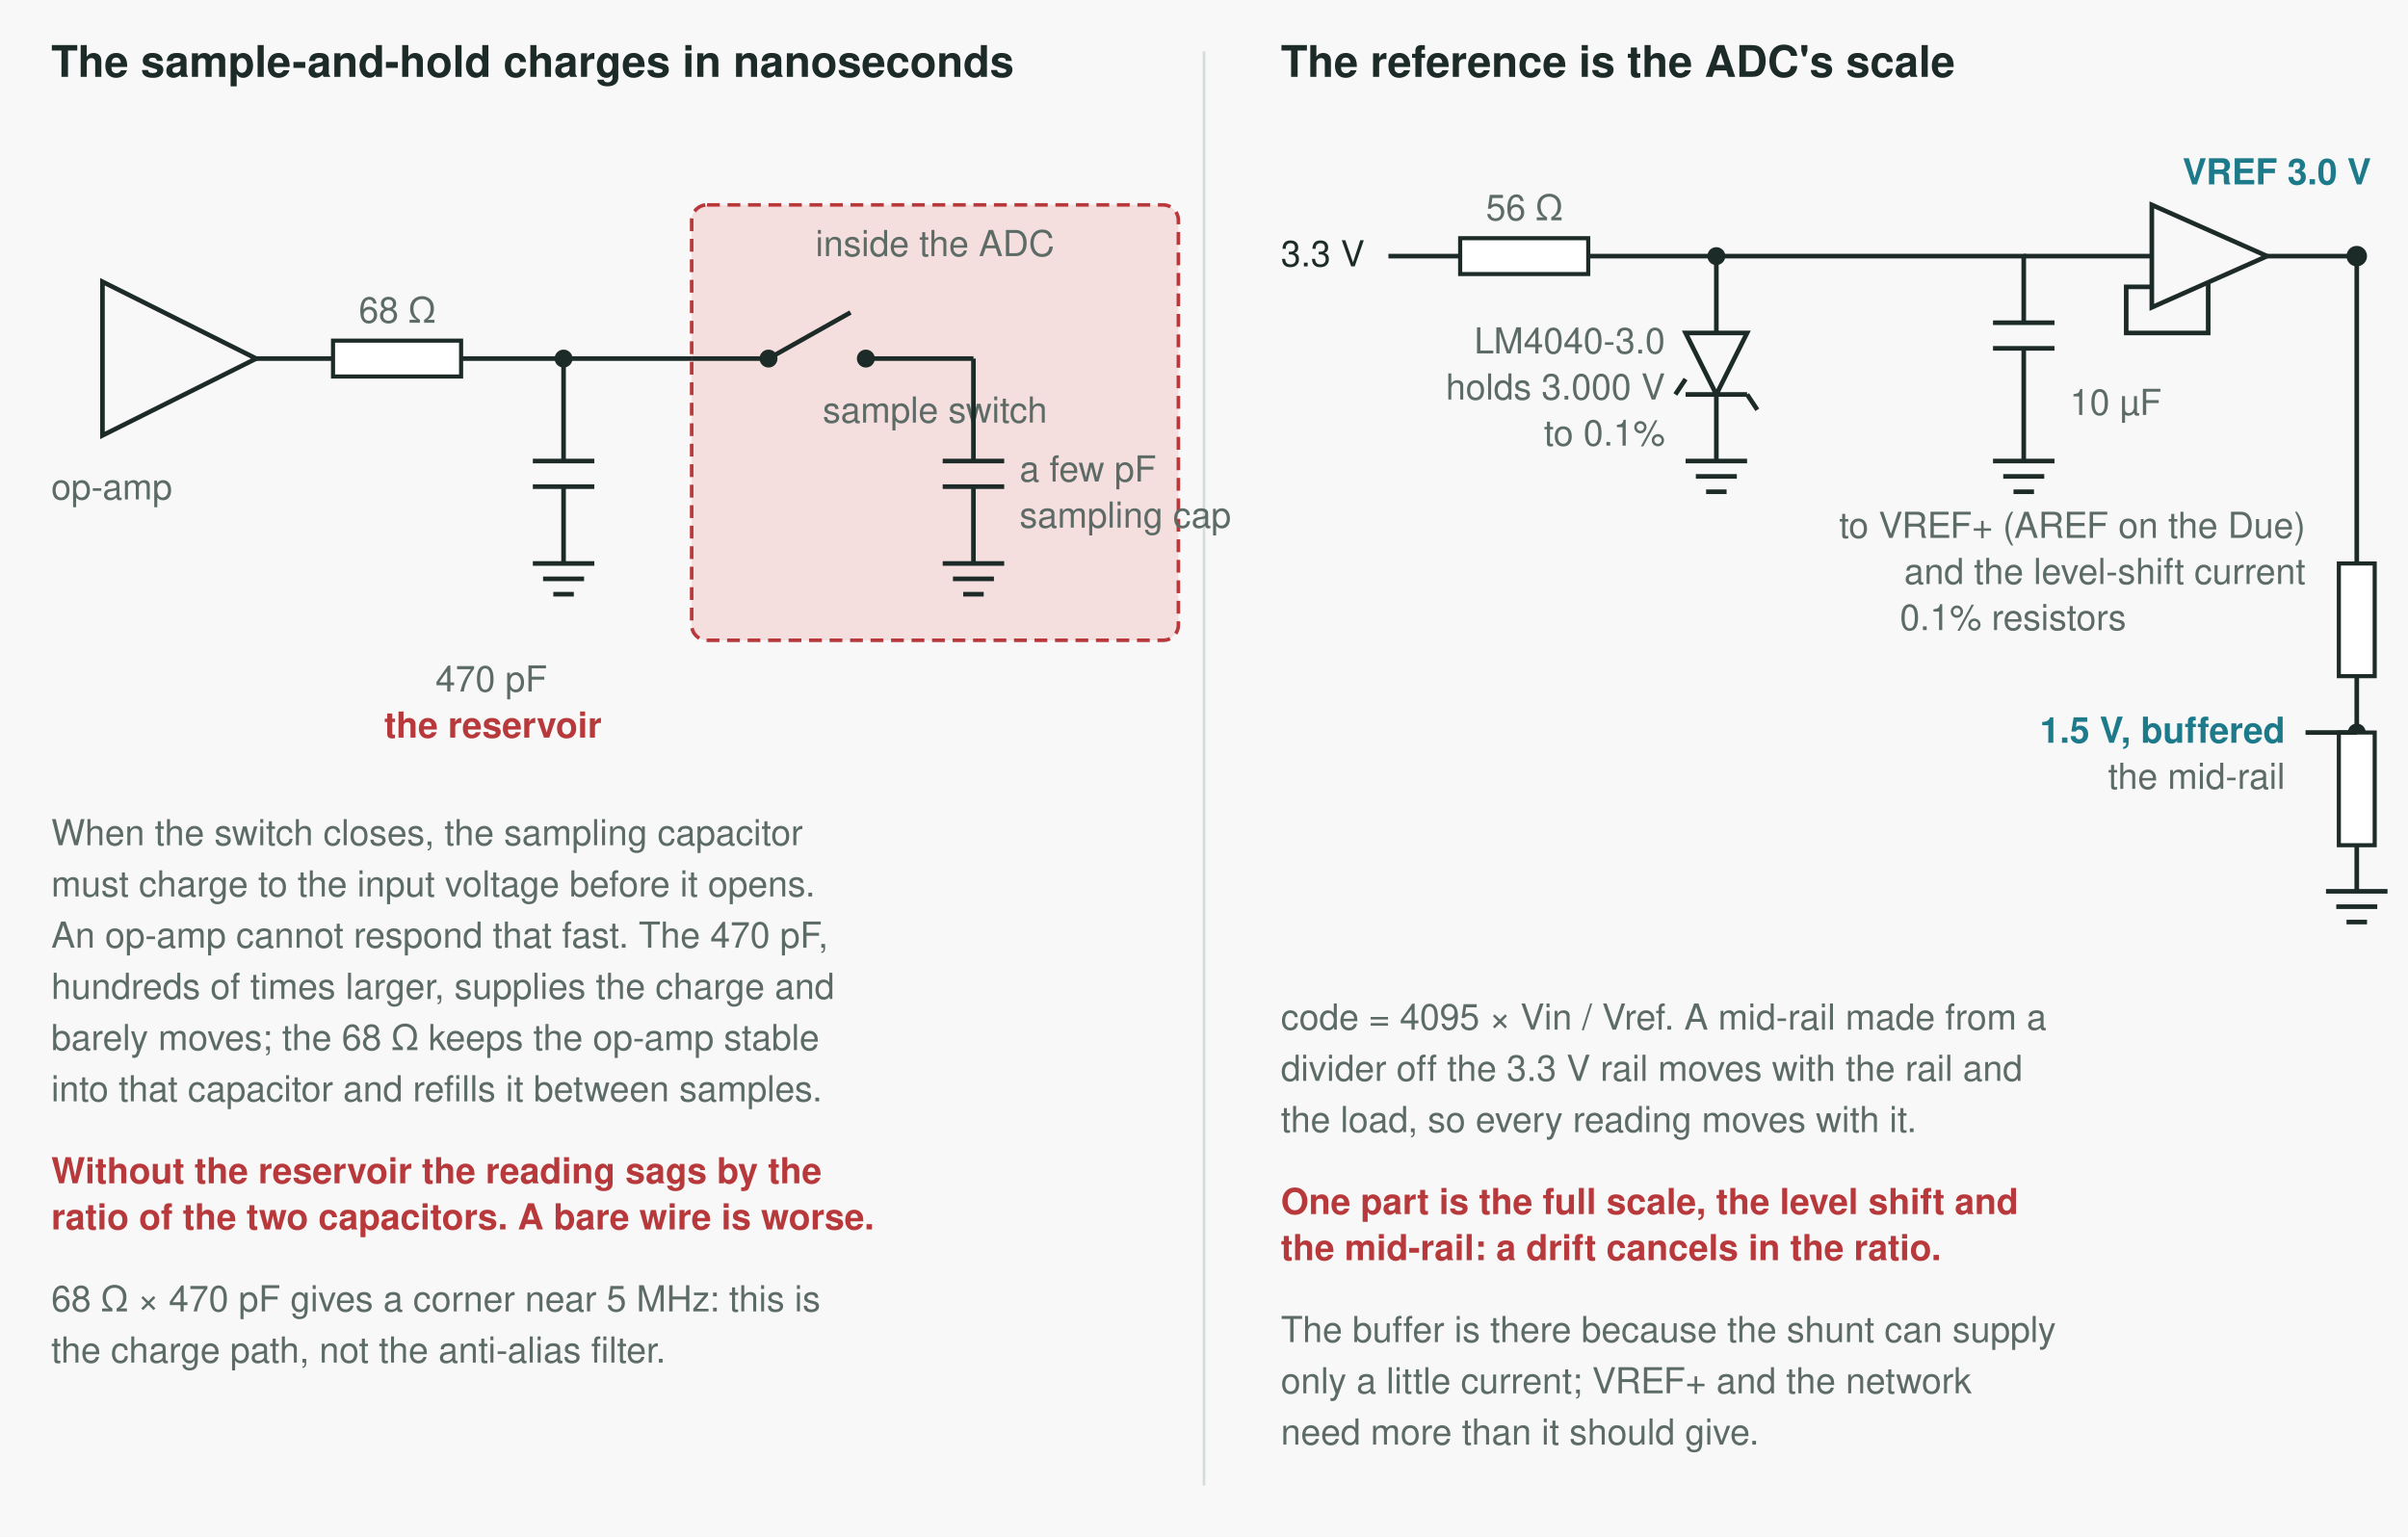
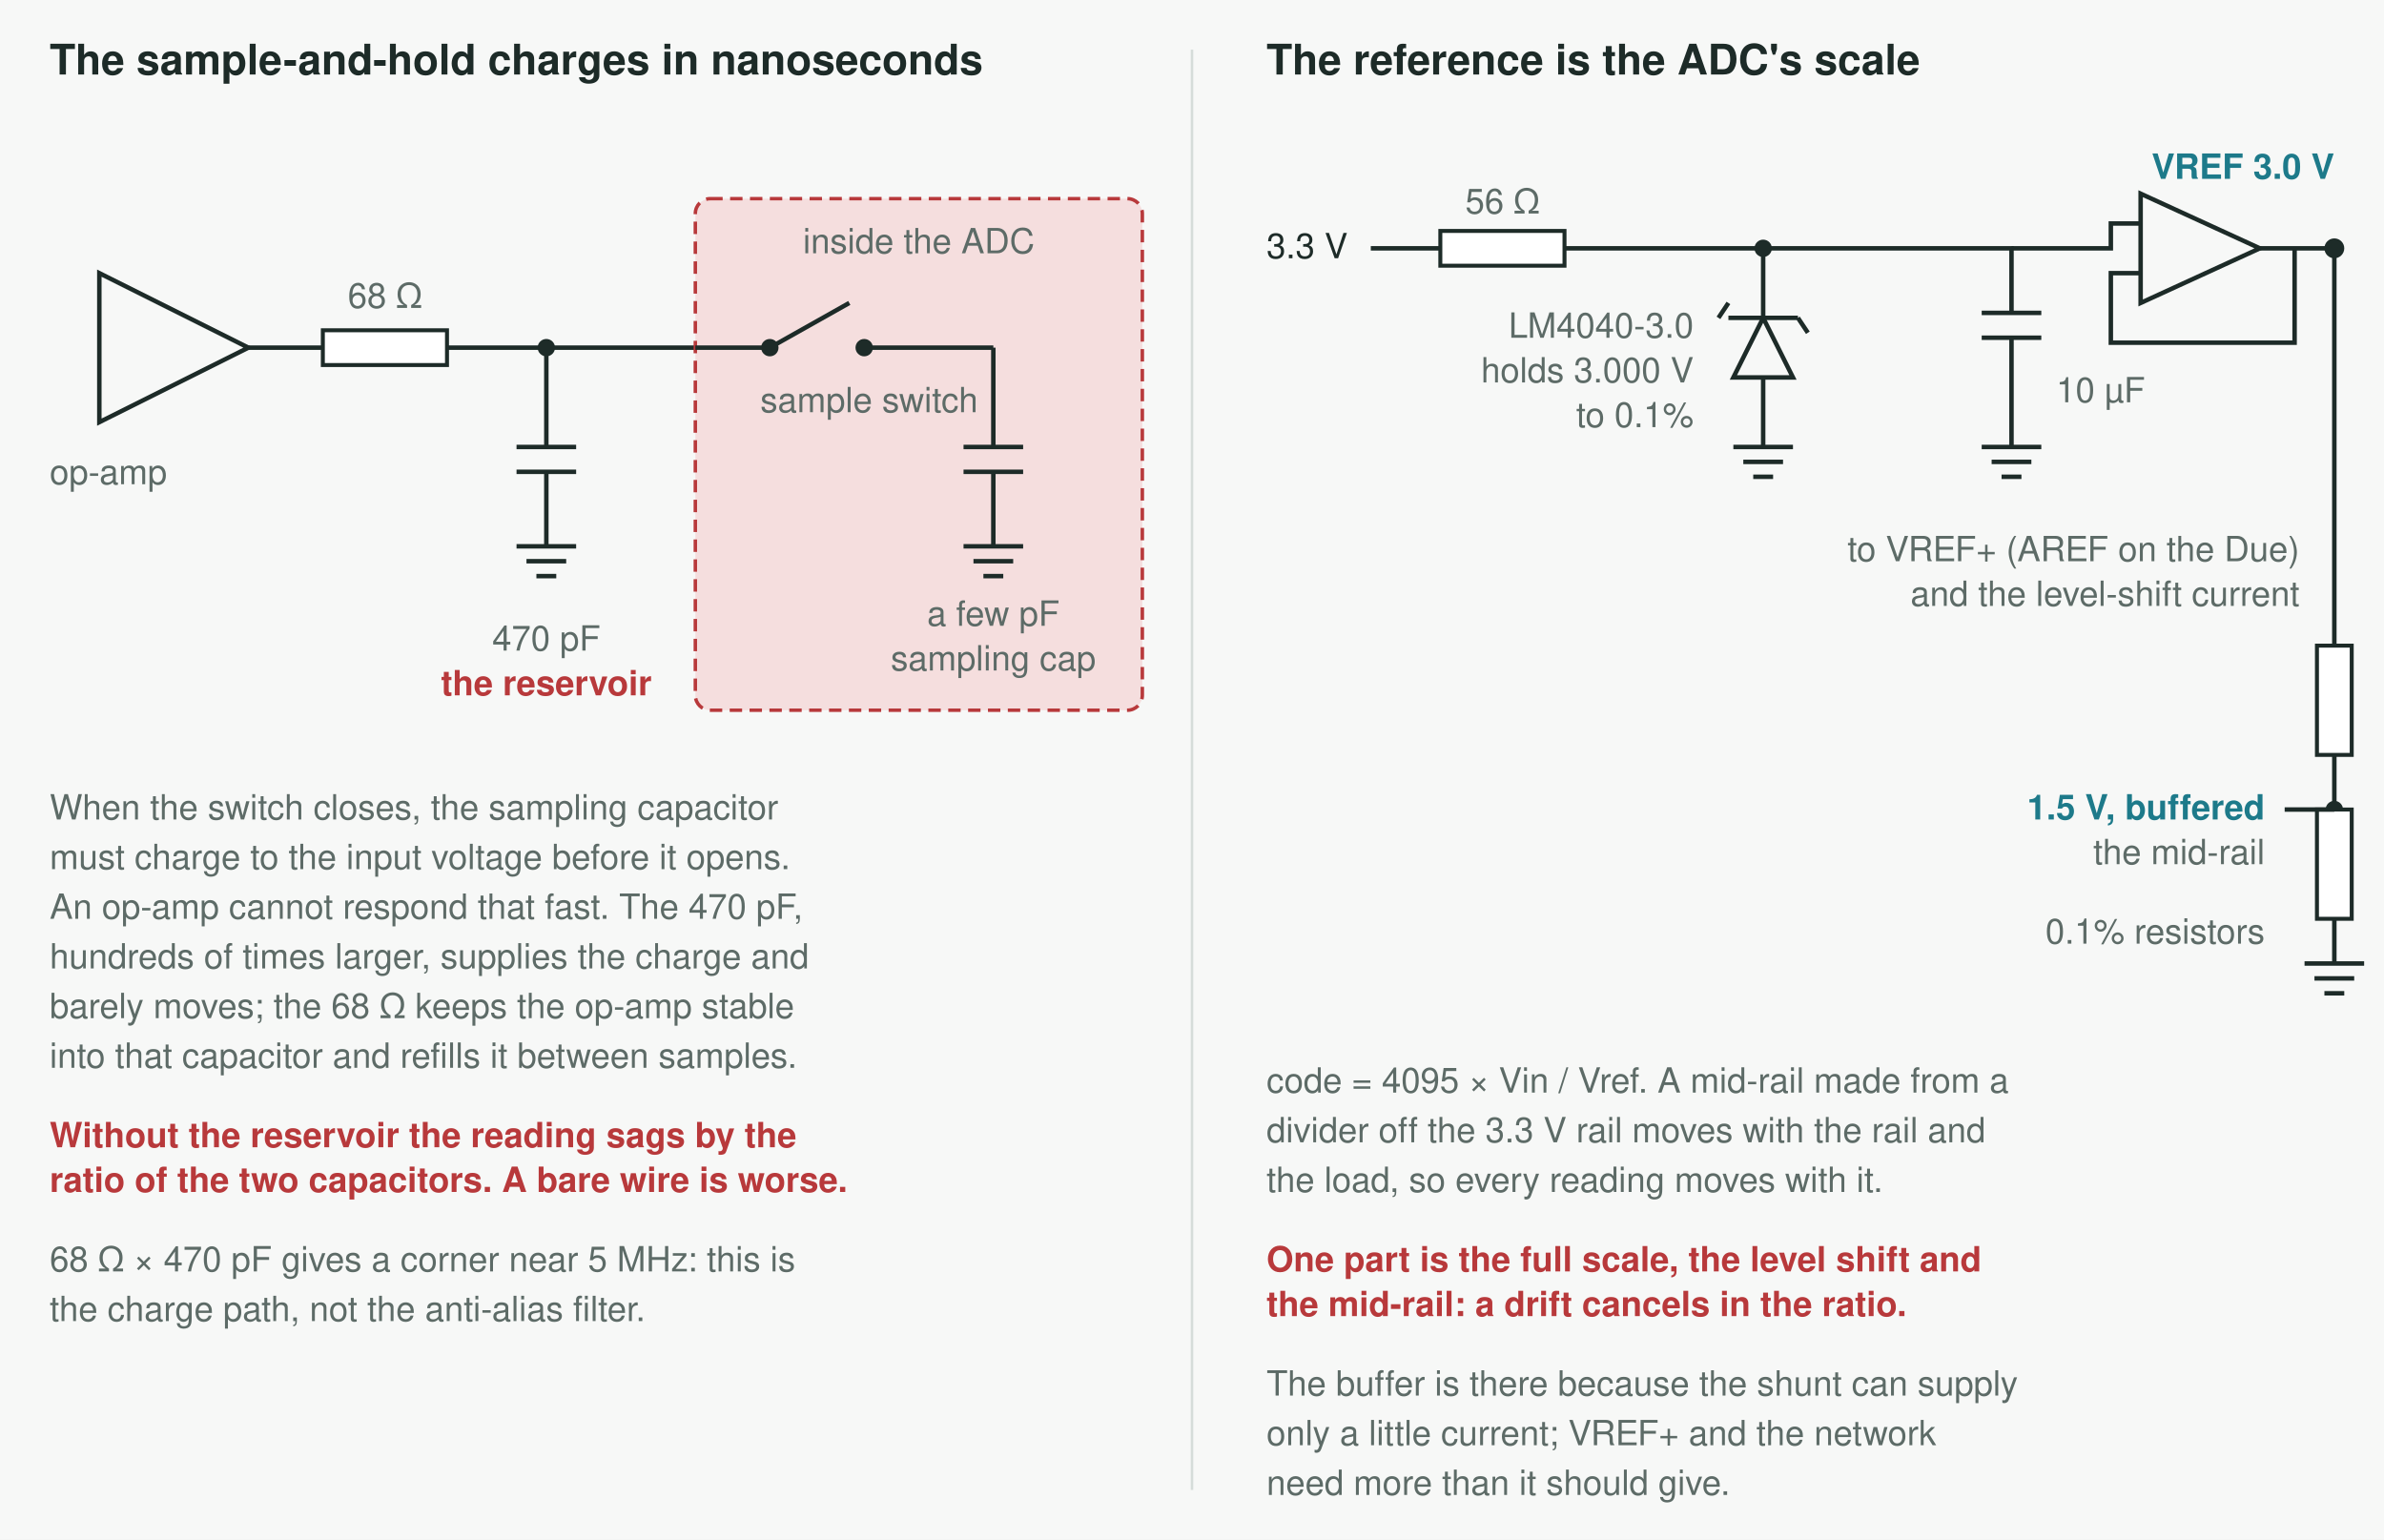
- <svg xmlns="http://www.w3.org/2000/svg" viewBox="0 0 940 600" font-family="Helvetica, Arial, sans-serif" font-size="14">
+ <svg xmlns="http://www.w3.org/2000/svg" viewBox="0 0 960 620" font-family="Helvetica, Arial, sans-serif" font-size="14">
  <style>
    .w{stroke:#1d2b28;stroke-width:1.8;fill:none}
    .r{stroke:#1d2b28;stroke-width:1.6;fill:#fff}
    .t{fill:#1d2b28;font-size:14px}
    .h{fill:#1d2b28;font-weight:bold;font-size:17px}
    .m{fill:#5d6b67;font-size:14px}
    .acc{fill:#b8393b;font-weight:bold;font-size:14px}
    .k{fill:#1d7a8a;font-size:14px;font-weight:bold}
    .dot{fill:#1d2b28}
    .chip{fill:#f5dede;stroke:#b8393b;stroke-width:1.4;stroke-dasharray:5 3}
  </style>
-   <rect width="940" height="600" fill="#f7f8f7" />
-   <line x1="470" y1="20" x2="470" y2="580" stroke="#d5dcd9" />
+   <rect width="960" height="620" fill="#f7f8f7" />
+   <line x1="480" y1="20" x2="480" y2="600" stroke="#d5dcd9" />
  <g transform="translate(20,30)">
    <text x="0" y="0" class="h">The sample-and-hold charges in nanoseconds</text>
    <path class="w" d="M20 80 L20 140 L80 110 Z" />
    <text x="0" y="165" class="m">op-amp</text>
    <path class="w" d="M80 110 L110 110" />
    <rect x="110" y="103" width="50" height="14" class="r" />
-     <text x="135" y="96" text-anchor="middle" class="m">68 Ω</text>
-     <path class="w" d="M160 110 L250 110" />
+     <text x="135" y="94" text-anchor="middle" class="m">68 Ω</text>
+     <path class="w" d="M160 110 L260 110" />
    <circle cx="200" cy="110" r="3.5" class="dot" />
    <path class="w" d="M200 110 L200 150 M188 150 L212 150 M188 160 L212 160 M200 160 L200 190" />
    <path class="w" d="M188 190 L212 190 M192 196 L208 196 M196 202 L204 202" />
-     <text x="150" y="240" class="m">470 pF</text>
-     <text x="130" y="258" class="acc">the reservoir</text>
-     <rect x="250" y="50" width="190" height="170" rx="6" class="chip" />
-     <text x="345" y="70" text-anchor="middle" class="m">inside the ADC</text>
-     <path class="w" d="M250 110 L280 110" />
-     <circle cx="280" cy="110" r="3.5" class="dot" />
-     <path class="w" d="M280 110 L312 92" />
-     <circle cx="318" cy="110" r="3.5" class="dot" />
-     <path class="w" d="M318 110 L360 110" />
-     <text x="345" y="135" text-anchor="middle" class="m">sample switch</text>
-     <path class="w" d="M360 110 L360 150 M348 150 L372 150 M348 160 L372 160 M360 160 L360 190" />
-     <path class="w" d="M348 190 L372 190 M352 196 L368 196 M356 202 L364 202" />
-     <text x="378" y="158" class="m">a few pF</text>
-     <text x="378" y="176" class="m">sampling cap</text>
+     <text x="200" y="232" text-anchor="middle" class="m">470 pF</text>
+     <text x="200" y="250" text-anchor="middle" class="acc">the reservoir</text>
+     <rect x="260" y="50" width="180" height="206" rx="6" class="chip" />
+     <text x="350" y="72" text-anchor="middle" class="m">inside the ADC</text>
+     <path class="w" d="M260 110 L290 110" />
+     <circle cx="290" cy="110" r="3.5" class="dot" />
+     <path class="w" d="M290 110 L322 92" />
+     <circle cx="328" cy="110" r="3.5" class="dot" />
+     <path class="w" d="M328 110 L380 110" />
+     <text x="330" y="136" text-anchor="middle" class="m">sample switch</text>
+     <path class="w" d="M380 110 L380 150 M368 150 L392 150 M368 160 L392 160 M380 160 L380 190" />
+     <path class="w" d="M368 190 L392 190 M372 196 L388 196 M376 202 L384 202" />
+     <text x="380" y="222" text-anchor="middle" class="m">a few pF</text>
+     <text x="380" y="240" text-anchor="middle" class="m">sampling cap</text>
    <text x="0" y="300" class="m">When the switch closes, the sampling capacitor</text>
    <text x="0" y="320" class="m">must charge to the input voltage before it opens.</text>
    <text x="0" y="340" class="m">An op-amp cannot respond that fast. The 470 pF,</text>
    <text x="0" y="360" class="m">hundreds of times larger, supplies the charge and</text>
    <text x="0" y="380" class="m">barely moves; the 68 Ω keeps the op-amp stable</text>
    <text x="0" y="400" class="m">into that capacitor and refills it between samples.</text>
    <text x="0" y="432" class="acc">Without the reservoir the reading sags by the</text>
    <text x="0" y="450" class="acc">ratio of the two capacitors. A bare wire is worse.</text>
    <text x="0" y="482" class="m">68 Ω × 470 pF gives a corner near 5 MHz: this is</text>
    <text x="0" y="502" class="m">the charge path, not the anti-alias filter.</text>
  </g>
-   <g transform="translate(500,30)">
+   <g transform="translate(510,30)">
    <text x="0" y="0" class="h">The reference is the ADC's scale</text>
    <text x="0" y="74" class="t">3.3 V</text>
    <path class="w" d="M42 70 L70 70" />
    <rect x="70" y="63" width="50" height="14" class="r" />
    <text x="95" y="56" text-anchor="middle" class="m">56 Ω</text>
-     <path class="w" d="M120 70 L170 70" />
-     <circle cx="170" cy="70" r="3.5" class="dot" />
-     <path class="w" d="M170 70 L170 100" />
-     <path class="w" d="M158 100 L182 100 L170 124 Z M158 124 L182 124 M154 124 L158 118 M182 124 L186 130" />
-     <path class="w" d="M170 124 L170 150 M158 150 L182 150 M162 156 L178 156 M166 162 L174 162" />
-     <text x="150" y="108" text-anchor="end" class="m">LM4040-3.0</text>
-     <text x="150" y="126" text-anchor="end" class="m">holds 3.000 V</text>
-     <text x="150" y="144" text-anchor="end" class="m">to 0.1%</text>
-     <path class="w" d="M170 70 L290 70 L290 96 M278 96 L302 96 M278 106 L302 106 M290 106 L290 150 M278 150 L302 150 M282 156 L298 156 M286 162 L294 162" />
-     <text x="308" y="132" class="m">10 µF</text>
-     <path class="w" d="M290 70 L340 70" />
-     <path class="w" d="M340 50 L340 90 L385 70 Z" />
-     <path class="w" d="M362 80 L362 100 L330 100 L330 82 L340 82" />
-     <path class="w" d="M385 70 L420 70" />
-     <circle cx="420" cy="70" r="4" class="dot" />
-     <text x="352" y="42" class="k">VREF 3.0 V</text>
-     <path class="w" d="M420 70 L420 190" />
-     <rect x="413" y="190" width="14" height="44" class="r" />
-     <path class="w" d="M420 234 L420 256" />
-     <circle cx="420" cy="256" r="3.5" class="dot" />
-     <rect x="413" y="256" width="14" height="44" class="r" />
-     <path class="w" d="M420 300 L420 318 M408 318 L432 318 M412 324 L428 324 M416 330 L424 330" />
-     <text x="330" y="216" text-anchor="end" class="m">0.1% resistors</text>
-     <path class="w" d="M420 256 L400 256" />
-     <text x="392" y="260" text-anchor="end" class="k">1.5 V, buffered</text>
-     <text x="392" y="278" text-anchor="end" class="m">the mid-rail</text>
-     <text x="400" y="180" text-anchor="end" class="m">to VREF+ (AREF on the Due)</text>
-     <text x="400" y="198" text-anchor="end" class="m">and the level-shift current</text>
-     <text x="0" y="372" class="m">code = 4095 × Vin / Vref. A mid-rail made from a</text>
-     <text x="0" y="392" class="m">divider off the 3.3 V rail moves with the rail and</text>
-     <text x="0" y="412" class="m">the load, so every reading moves with it.</text>
-     <text x="0" y="444" class="acc">One part is the full scale, the level shift and</text>
-     <text x="0" y="462" class="acc">the mid-rail: a drift cancels in the ratio.</text>
-     <text x="0" y="494" class="m">The buffer is there because the shunt can supply</text>
-     <text x="0" y="514" class="m">only a little current; VREF+ and the network</text>
-     <text x="0" y="534" class="m">need more than it should give.</text>
+     <path class="w" d="M120 70 L200 70" />
+     <circle cx="200" cy="70" r="3.5" class="dot" />
+     <path class="w" d="M200 70 L200 98" />
+     <path class="w" d="M186 98 L214 98 M182 98 L186 92 M214 98 L218 104" />
+     <path class="w" d="M188 122 L212 122 L200 98 Z" />
+     <path class="w" d="M200 122 L200 150 M188 150 L212 150 M192 156 L208 156 M196 162 L204 162" />
+     <text x="172" y="106" text-anchor="end" class="m">LM4040-3.0</text>
+     <text x="172" y="124" text-anchor="end" class="m">holds 3.000 V</text>
+     <text x="172" y="142" text-anchor="end" class="m">to 0.1%</text>
+     <path class="w" d="M200 70 L300 70 L300 96 M288 96 L312 96 M288 106 L312 106 M300 106 L300 150 M288 150 L312 150 M292 156 L308 156 M296 162 L304 162" />
+     <text x="318" y="132" class="m">10 µF</text>
+     <path class="w" d="M300 70 L340 70 L340 60 L352 60" />
+     <path class="w" d="M352 48 L352 92 L400 70 Z" />
+     <path class="w" d="M400 70 L430 70" />
+     <path class="w" d="M414 70 L414 108 L340 108 L340 80 L352 80" />
+     <circle cx="430" cy="70" r="4" class="dot" />
+     <text x="430" y="42" text-anchor="end" class="k">VREF 3.0 V</text>
+     <text x="416" y="196" text-anchor="end" class="m">to VREF+ (AREF on the Due)</text>
+     <text x="416" y="214" text-anchor="end" class="m">and the level-shift current</text>
+     <path class="w" d="M430 70 L430 230" />
+     <rect x="423" y="230" width="14" height="44" class="r" />
+     <path class="w" d="M430 274 L430 296" />
+     <circle cx="430" cy="296" r="3.5" class="dot" />
+     <rect x="423" y="296" width="14" height="44" class="r" />
+     <path class="w" d="M430 340 L430 358 M418 358 L442 358 M422 364 L438 364 M426 370 L434 370" />
+     <path class="w" d="M430 296 L410 296" />
+     <text x="402" y="300" text-anchor="end" class="k">1.5 V, buffered</text>
+     <text x="402" y="318" text-anchor="end" class="m">the mid-rail</text>
+     <text x="402" y="350" text-anchor="end" class="m">0.1% resistors</text>
+     <text x="0" y="410" class="m">code = 4095 × Vin / Vref. A mid-rail made from a</text>
+     <text x="0" y="430" class="m">divider off the 3.3 V rail moves with the rail and</text>
+     <text x="0" y="450" class="m">the load, so every reading moves with it.</text>
+     <text x="0" y="482" class="acc">One part is the full scale, the level shift and</text>
+     <text x="0" y="500" class="acc">the mid-rail: a drift cancels in the ratio.</text>
+     <text x="0" y="532" class="m">The buffer is there because the shunt can supply</text>
+     <text x="0" y="552" class="m">only a little current; VREF+ and the network</text>
+     <text x="0" y="572" class="m">need more than it should give.</text>
  </g>
</svg>
